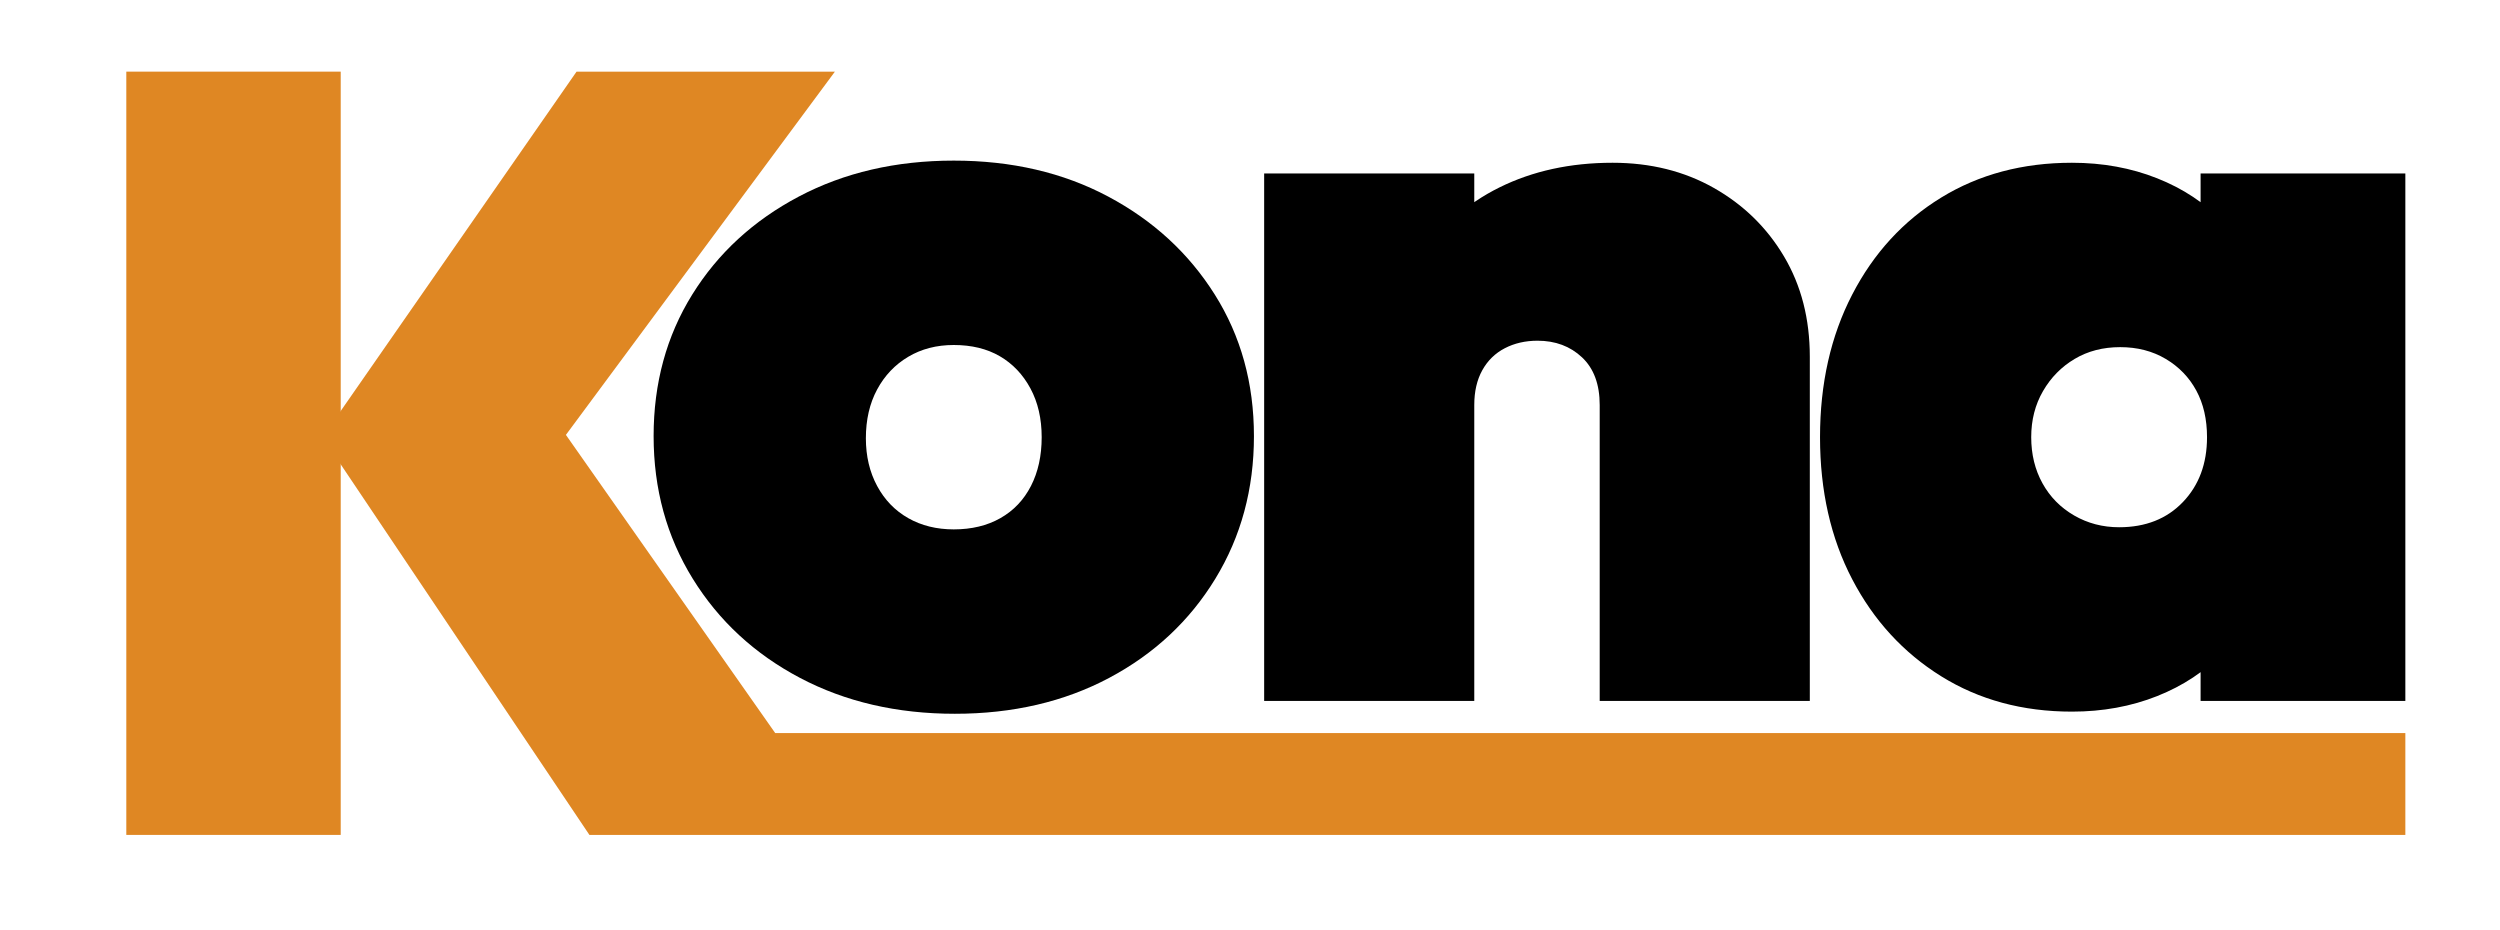
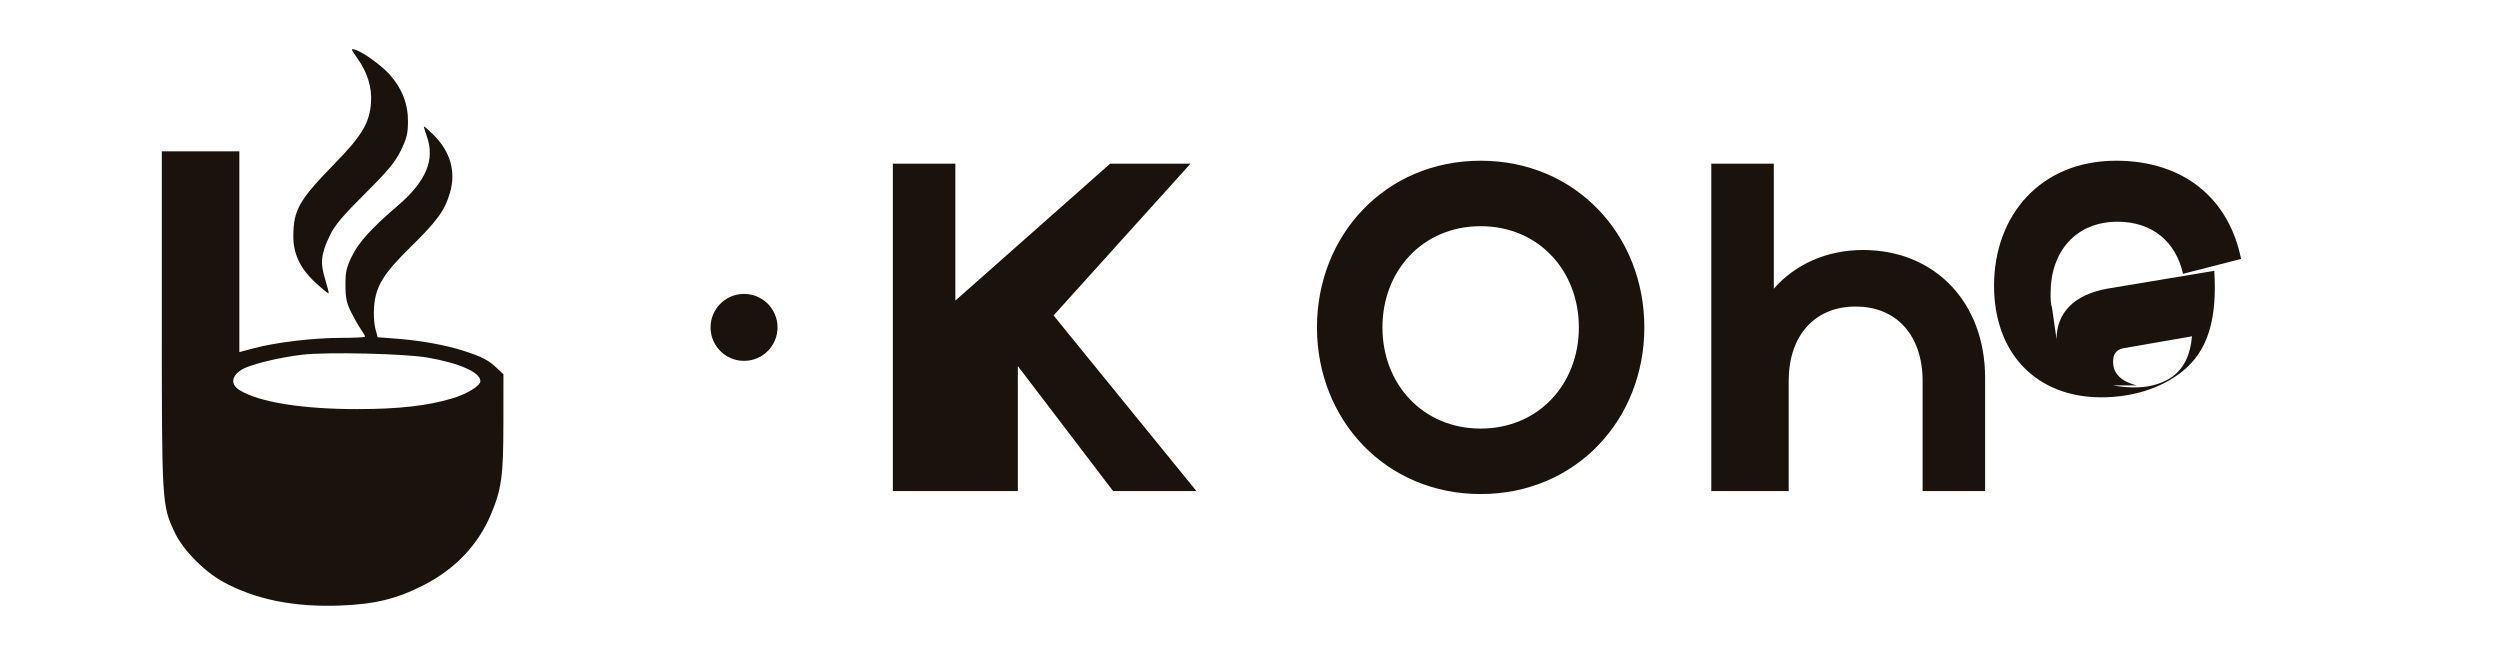
- <svg xmlns="http://www.w3.org/2000/svg" viewBox="0.00 3.04 158.58 58.96" fill="none" role="img" aria-label="Kona">
-   <path fill="#DF8723" d="M8.012 56.0V7.584H21.612V56.0Z" />
-   <path fill="#DF8723" d="M37.388 56.0 20.456 30.772 36.572 7.584H52.96L34.328 32.744V28.392L49.173 49.54H152.576V56.0Z" />
-   <path fill="#000000" d="M60.568 48.316Q55.06 48.316 50.742 46.038Q46.424 43.76 43.942 39.748Q41.46 35.736 41.46 30.704Q41.46 25.672 43.908 21.728Q46.356 17.784 50.674 15.506Q54.992 13.228 60.5 13.228Q66.008 13.228 70.292 15.506Q74.576 17.784 77.058 21.728Q79.54 25.672 79.54 30.704Q79.54 35.736 77.092 39.748Q74.644 43.76 70.36 46.038Q66.076 48.316 60.568 48.316ZM60.5 36.62Q62.2 36.62 63.458 35.906Q64.716 35.192 65.396 33.866Q66.076 32.54 66.076 30.772Q66.076 29.004 65.362 27.678Q64.648 26.352 63.424 25.638Q62.2 24.924 60.5 24.924Q58.868 24.924 57.61 25.672Q56.352 26.42 55.638 27.746Q54.924 29.072 54.924 30.84Q54.924 32.54 55.638 33.866Q56.352 35.192 57.61 35.906Q58.868 36.62 60.5 36.62Z" />
-   <path fill="#000000" d="M101.472 47.5V28.732Q101.472 26.76 100.35 25.706Q99.228 24.652 97.528 24.652Q96.372 24.652 95.454 25.128Q94.536 25.604 94.026 26.522Q93.516 27.44 93.516 28.732L88.348 26.42Q88.348 22.34 90.15 19.416Q91.952 16.492 95.114 14.928Q98.276 13.364 102.288 13.364Q105.892 13.364 108.714 14.962Q111.536 16.56 113.168 19.314Q114.8 22.068 114.8 25.672V47.5ZM80.188 47.5V14.044H93.516V47.5Z" />
-   <path fill="#000000" d="M131.428 48.18Q126.736 48.18 123.132 45.936Q119.528 43.692 117.488 39.782Q115.448 35.872 115.448 30.772Q115.448 25.672 117.488 21.728Q119.528 17.784 123.132 15.574Q126.736 13.364 131.428 13.364Q134.352 13.364 136.834 14.35Q139.316 15.336 140.982 17.104Q142.648 18.872 143.124 21.184V40.36Q142.648 42.672 140.982 44.44Q139.316 46.208 136.834 47.194Q134.352 48.18 131.428 48.18ZM134.42 36.484Q136.936 36.484 138.466 34.886Q139.996 33.288 139.996 30.772Q139.996 29.072 139.316 27.814Q138.636 26.556 137.378 25.808Q136.12 25.06 134.488 25.06Q132.856 25.06 131.598 25.808Q130.34 26.556 129.592 27.848Q128.844 29.14 128.844 30.772Q128.844 32.404 129.558 33.696Q130.272 34.988 131.564 35.736Q132.856 36.484 134.42 36.484ZM139.588 47.5V38.524L141.424 30.364L139.588 22.272V14.044H152.576V47.5Z" />
+ <svg xmlns="http://www.w3.org/2000/svg" viewBox="0 0 168 44" fill="none" role="img" aria-label="Kona">
+   <g transform="translate(8.056338 0.873239) scale(0.1408451)">
+     <path fill="#1A120C" fill-rule="evenodd" d="M 113.344 21.663 C 118.089 28.286, 120.341 35.629, 119.816 42.763 C 119.100 52.490, 115.550 58.448, 102.488 71.843 C 85.556 89.208, 82.844 93.929, 82.754 106.189 C 82.690 115.016, 86.038 122.006, 93.670 128.981 C 96.740 131.787, 99.401 133.932, 99.585 133.748 C 99.769 133.564, 99.016 130.513, 97.912 126.966 C 95.488 119.176, 95.938 114.983, 100.140 106.225 C 102.515 101.273, 106.053 97.055, 116.913 86.225 C 128.141 75.027, 131.296 71.230, 134.048 65.601 C 136.896 59.776, 137.426 57.597, 137.453 51.601 C 137.490 43.277, 134.533 35.810, 128.598 29.240 C 124.631 24.849, 115.850 18.567, 112.189 17.500 C 110.035 16.872, 110.113 17.154, 113.344 21.663 M 145 54.166 C 145 54.486, 145.675 56.662, 146.500 59 C 150.395 70.040, 146.055 80.375, 132.720 91.809 C 119.995 102.720, 113.937 109.385, 110.731 116 C 108.032 121.569, 107.587 123.574, 107.627 130 C 107.665 136.171, 108.168 138.475, 110.465 143 C 112 146.025, 114.099 149.694, 115.128 151.154 C 116.158 152.614, 117 154.077, 117 154.404 C 117 154.732, 111.848 155, 105.551 155 C 92.496 155, 74.880 157.076, 64.250 159.868 L 57 161.771 57 113.886 L 57 66 38.500 66 L 20 66 20 146.042 C 20 234.344, 20.034 234.898, 26.242 248 C 30.100 256.141, 40.019 266.280, 49 271.262 C 64.310 279.755, 82.791 283.541, 104.938 282.720 C 121.668 282.101, 131.946 279.600, 144.916 272.991 C 159.952 265.331, 170.963 253.739, 177.071 239.138 C 182.145 227.011, 182.963 220.959, 182.983 195.446 L 183 172.392 179.750 169.308 C 175.867 165.623, 172.654 163.965, 164 161.181 C 155.469 158.437, 143.442 156.256, 132.131 155.402 L 123 154.713 121.888 150.607 C 121.277 148.348, 121.001 143.683, 121.274 140.240 C 122.060 130.346, 125.697 124.393, 138.794 111.563 C 151.454 99.162, 155.076 94.150, 157.518 85.653 C 160.421 75.552, 157.644 65.992, 149.477 57.978 C 147.015 55.561, 145 53.846, 145 54.166 M 87 163.038 C 75.279 164.437, 61.449 167.897, 57.813 170.340 C 53.071 173.524, 52.826 177.306, 57.186 179.998 C 66.377 185.674, 87.075 189.002, 113.128 188.994 C 132.845 188.988, 146.742 187.431, 158.500 183.912 C 165.685 181.762, 172 177.885, 172 175.623 C 172 171.489, 162.053 167.059, 146.819 164.410 C 135.916 162.514, 98.566 161.657, 87 163.038" />
+   </g>
+   <circle cx="50" cy="22" r="2.25" fill="#1A120C" />
+   <path fill="#1A120C" d="M60 11h4.2v9.2L74.6 11H80l-9.2 10.2L80.4 33H74.8l-6.4-8.4V33H60V11z" />
+   <path fill="#1A120C" d="M88.5 22c0-6.2 4.6-11.2 11-11.2S110.5 15.8 110.5 22 105.9 33.2 99.5 33.2 88.5 28.2 88.5 22zm4.4 0c0 3.8 2.7 6.8 6.6 6.8s6.6-3 6.6-6.8-2.7-6.8-6.6-6.8-6.6 3-6.6 6.8z" />
+   <path fill="#1A120C" d="M115 11h4.2v8.4c1.4-1.6 3.5-2.6 6-2.6 4.8 0 8.2 3.5 8.2 8.6V33h-4.2v-7.4c0-3-1.7-5-4.5-5s-4.5 2-4.5 5V33H115V11z" />
+   <path fill="#1A120C" d="M138.2 22.8c0-1.8 1.2-3 3.4-3.4l7.2-1.2c.2 3.2-.4 5.4-2.2 6.8-1.4 1.1-3.3 1.7-5.4 1.7-4.3 0-7.2-2.9-7.2-7.5 0-4.7 3.1-8.4 8.2-8.4 4.6 0 7.6 2.6 8.4 6.6l-3.9 1c-.5-2.2-2.1-3.5-4.4-3.5-2.8 0-4.5 2-4.5 4.8 0 .4 0 .7.1 1zm3.8 3.1c1.7.3 3 .1 4-.6.8-.6 1.2-1.5 1.3-2.7l-4.6.8c-.5.1-.7.4-.7.9 0 .7.4 1.3 1.6 1.6z" />
</svg>
